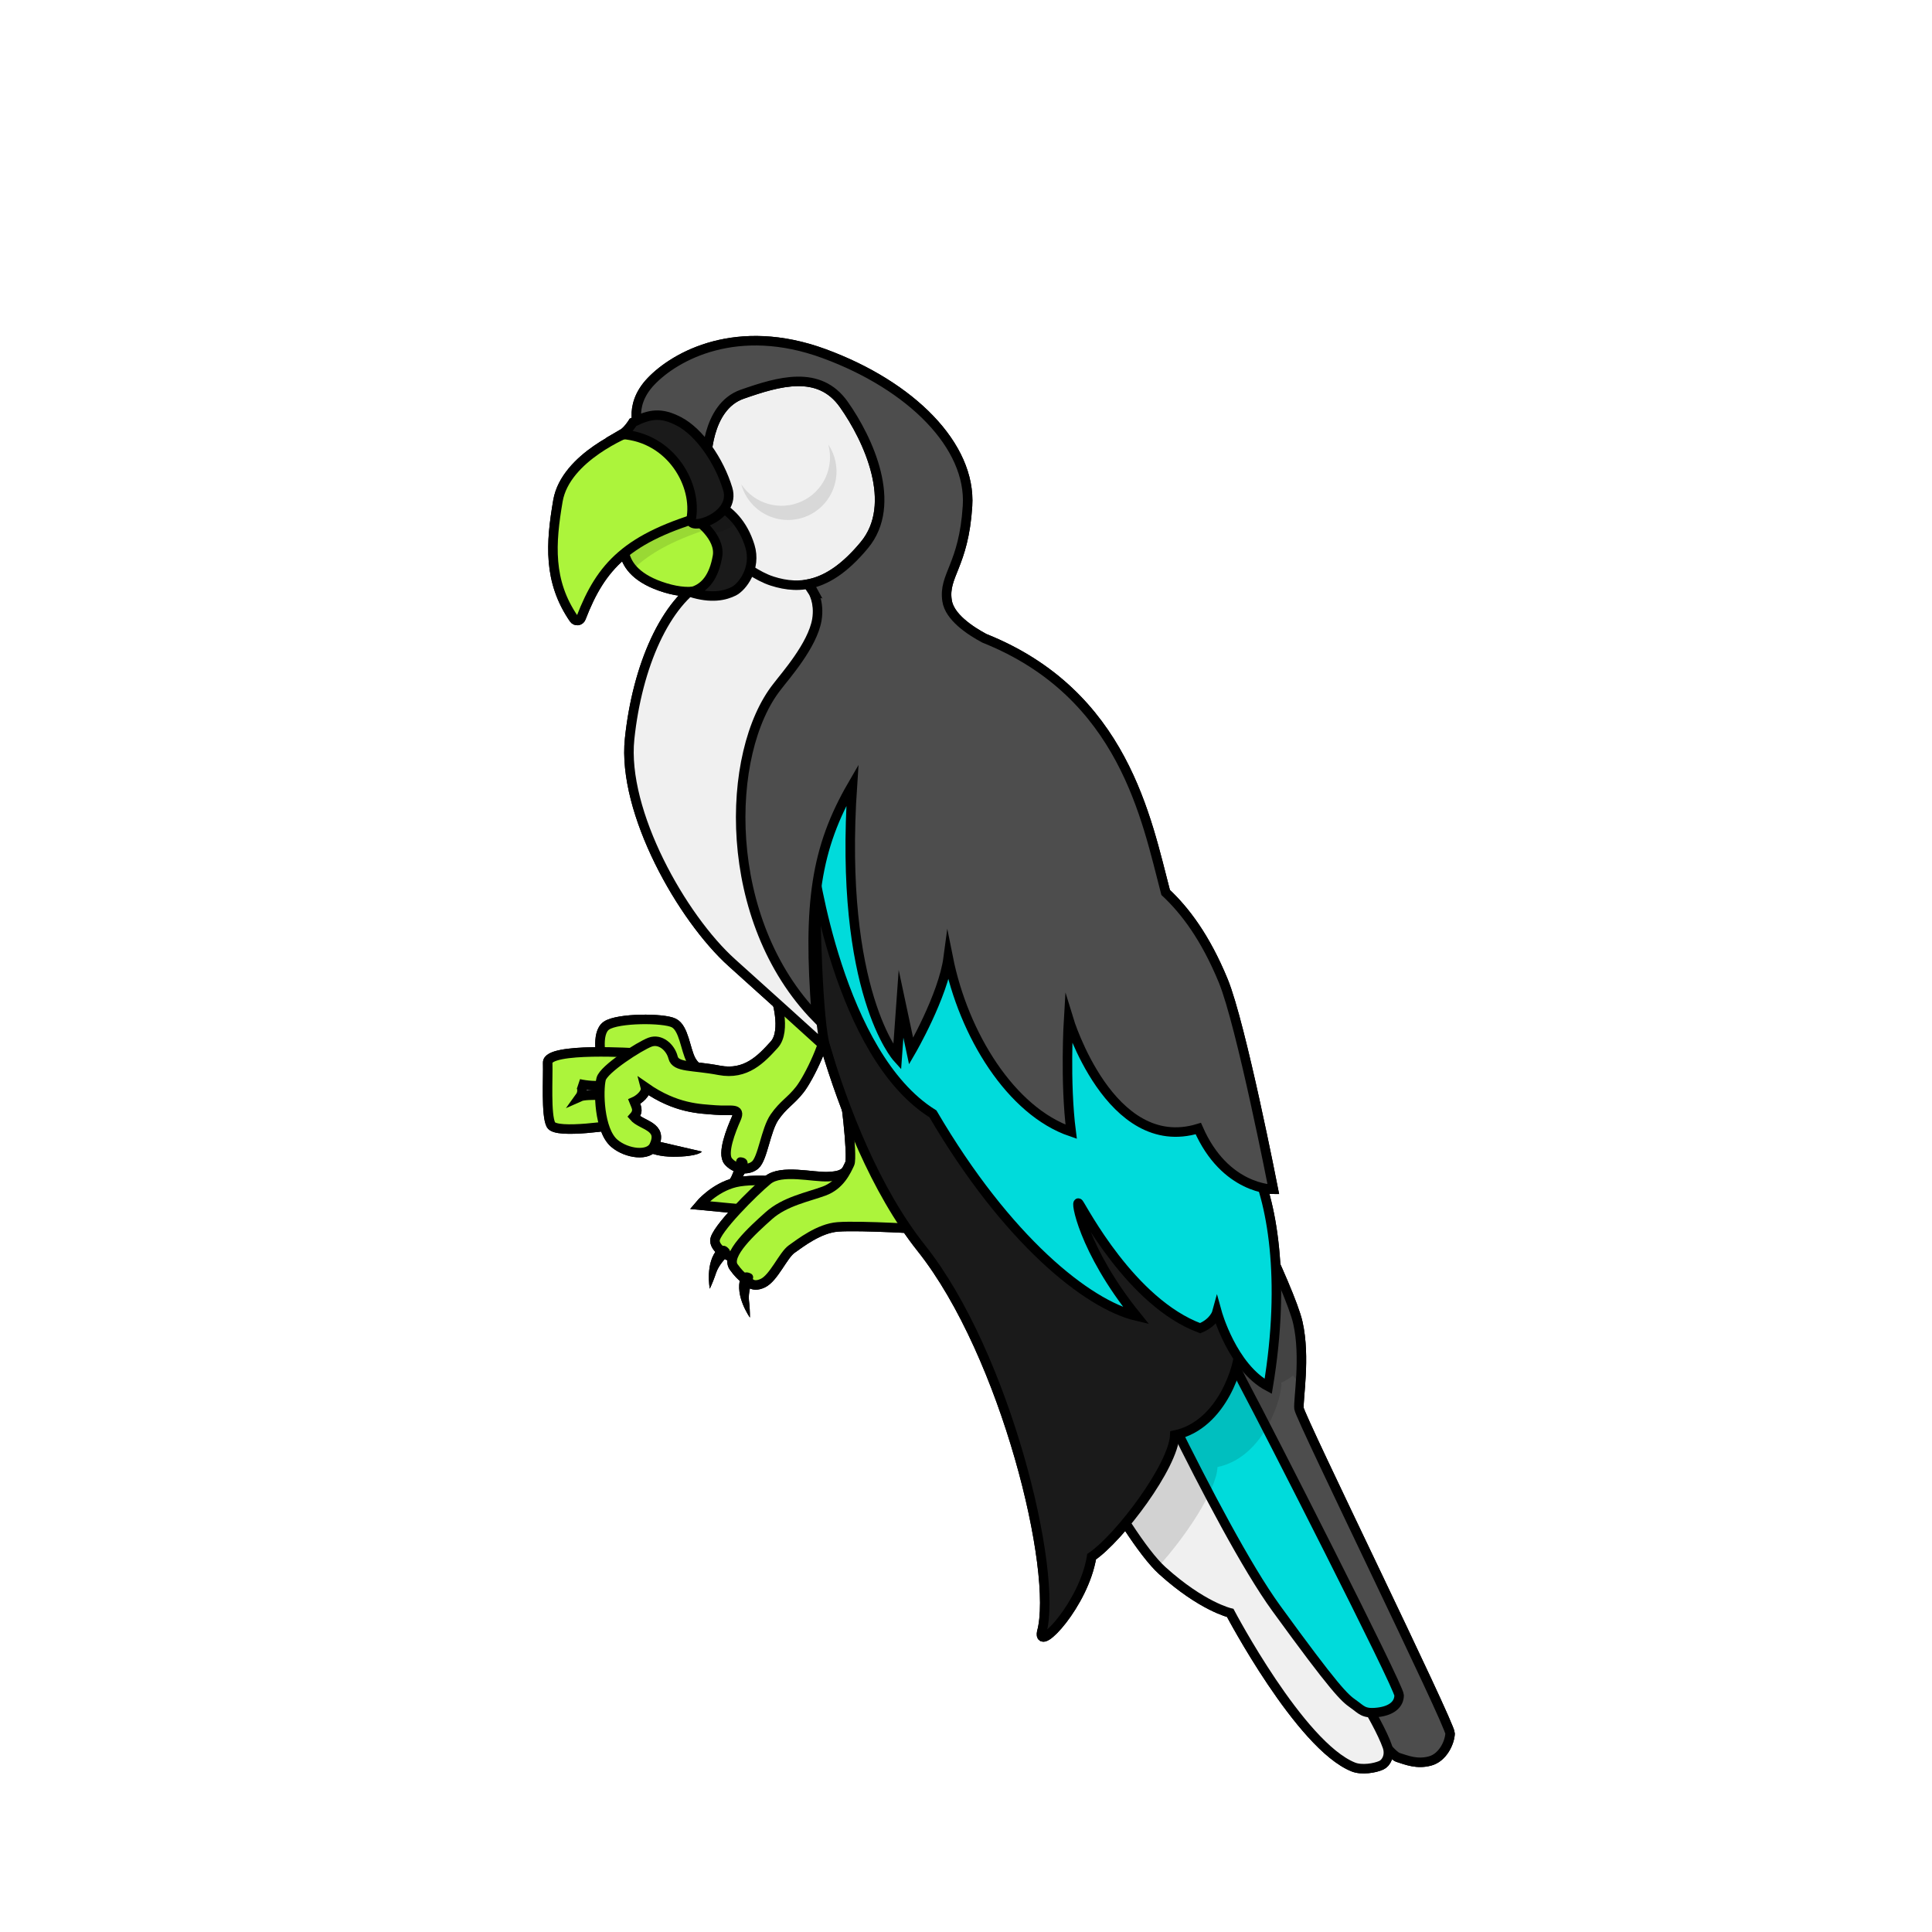
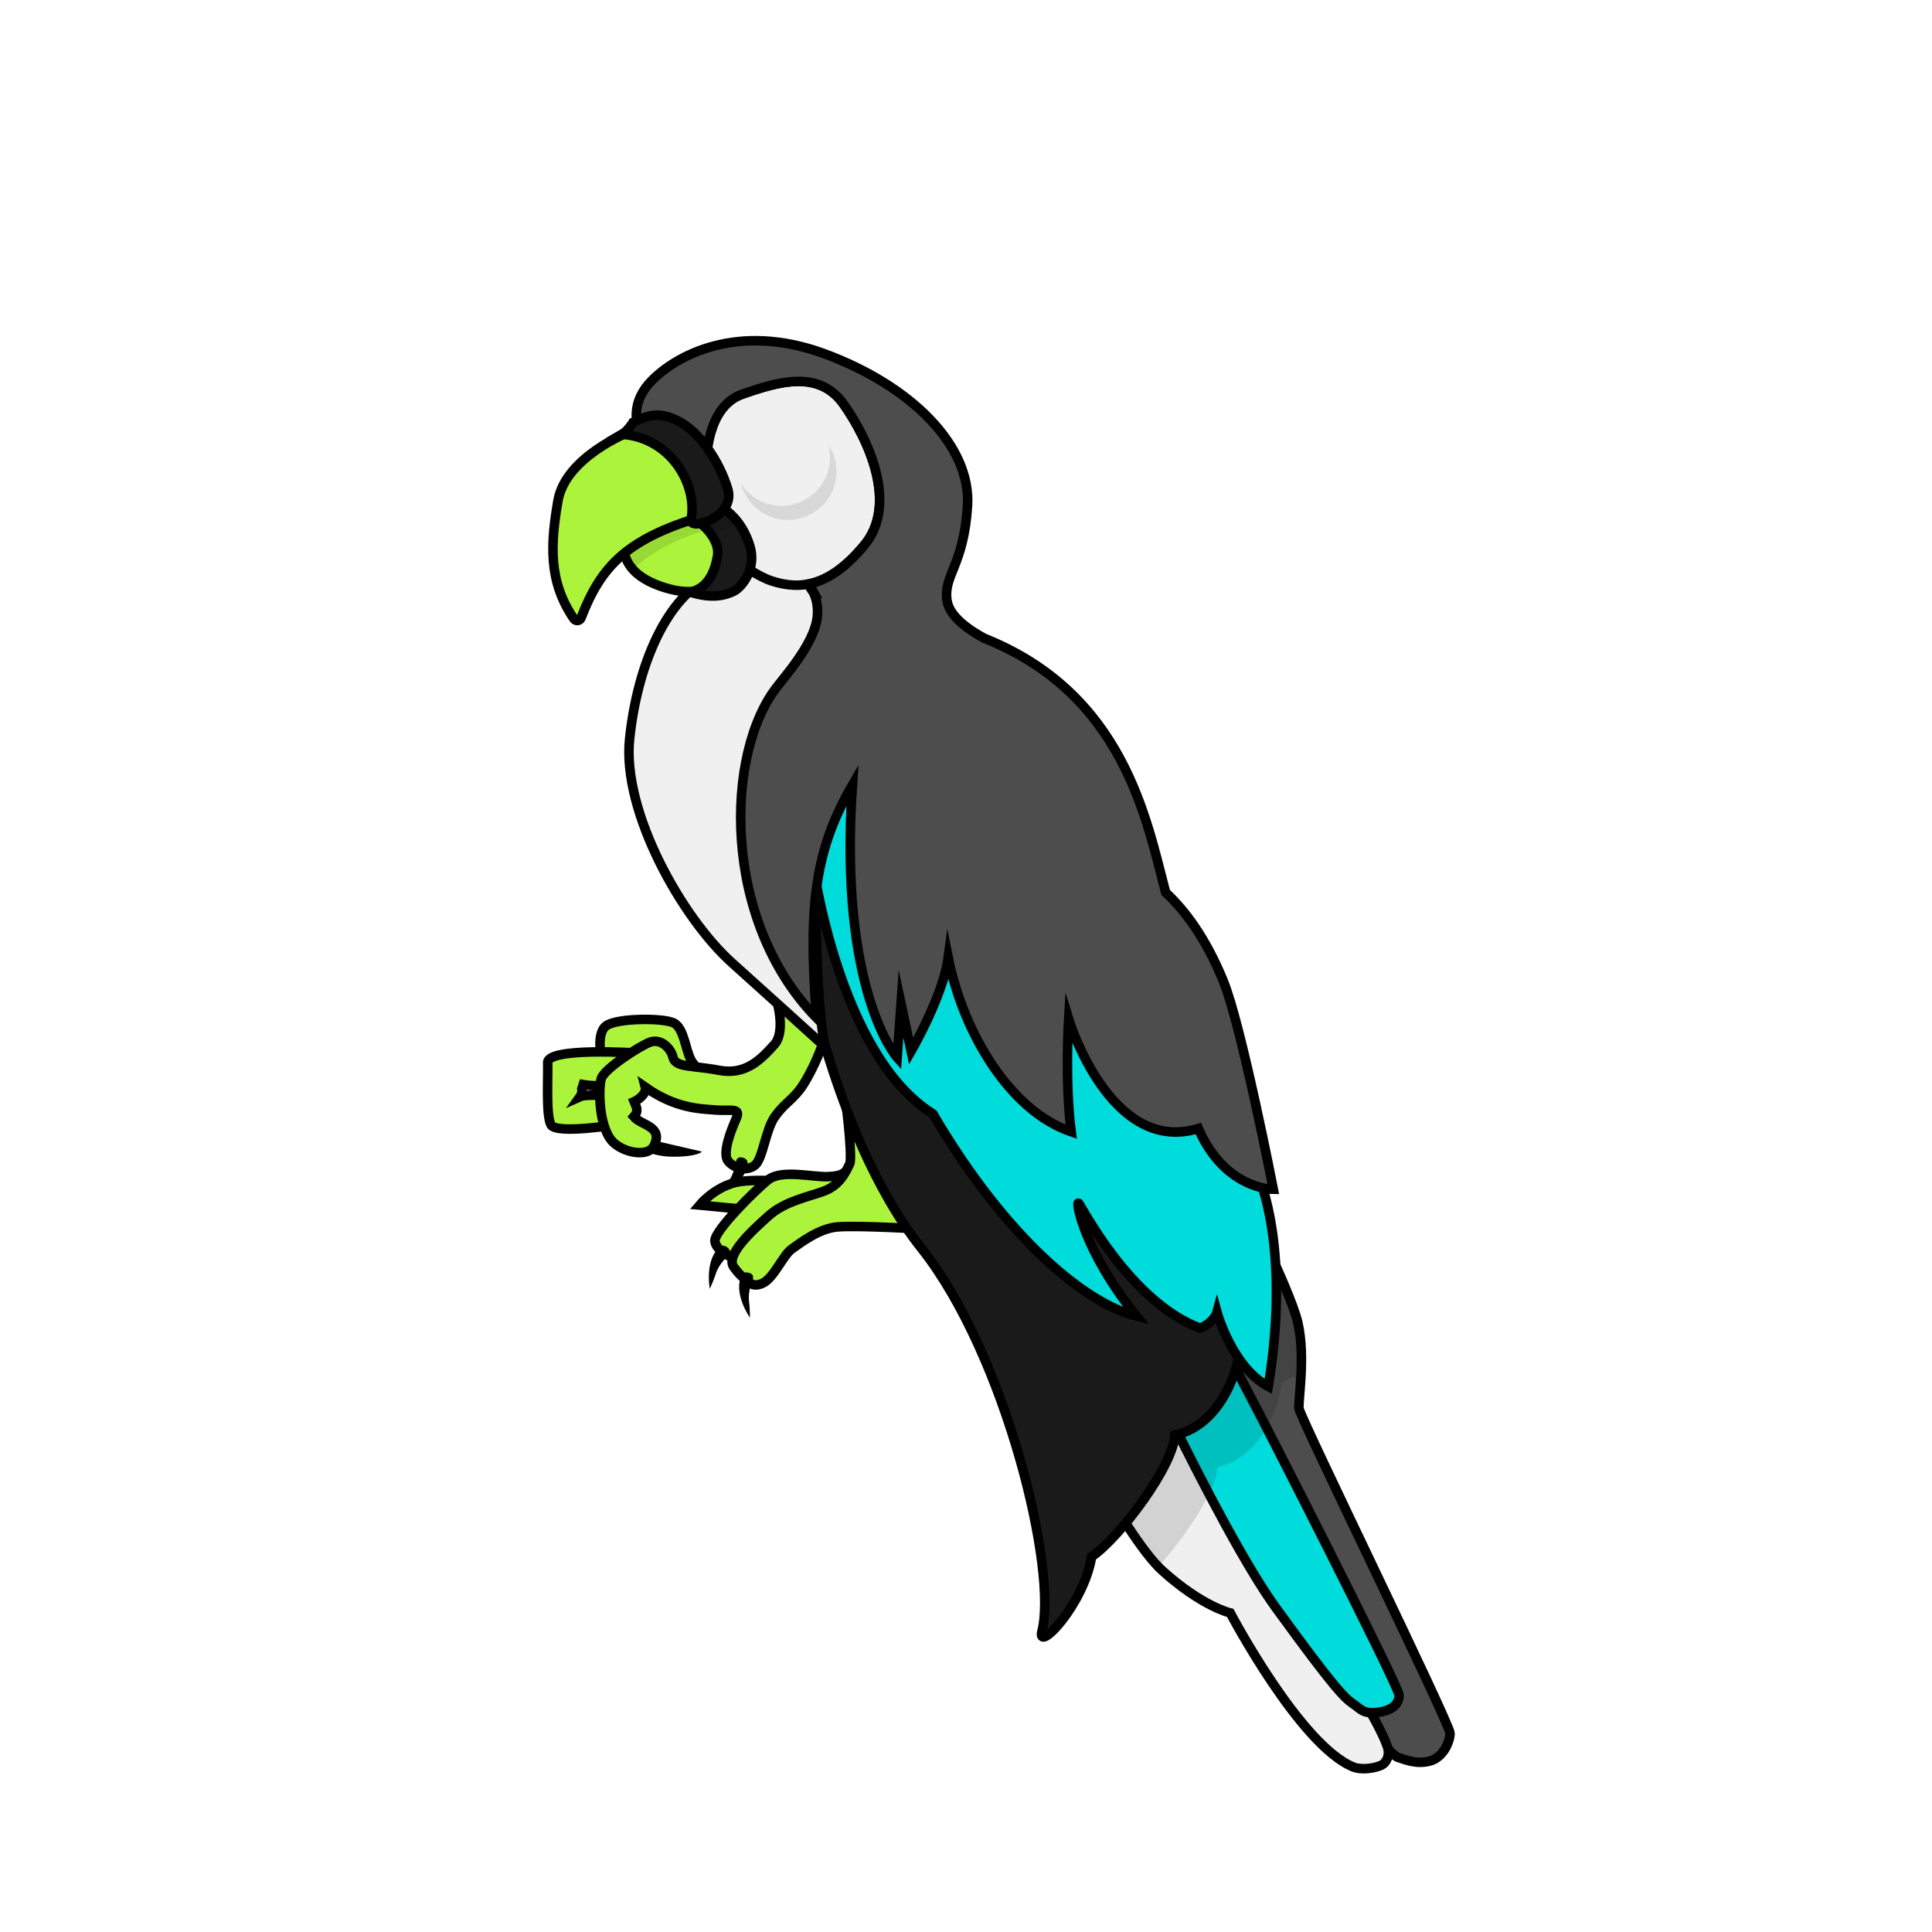
<svg xmlns="http://www.w3.org/2000/svg" viewBox="0 0 880 880">
  <defs>
    <style>
      .cls-1 {
        isolation: isolate;
      }
      .cls-2,
      .cls-3,
      .cls-4,
      .cls-8,
      .cls-9 {
        stroke: #000;
        stroke-miterlimit: 10;
      }
      .cls-2,
      .cls-3,
      .cls-4,
      .cls-8,
      .cls-9 {
        stroke-width: 4.33px;
      }
      .cls-10,
      .cls-11,
      .cls-5 {
        mix-blend-mode: multiply;
      }
      .cls-5 {
        opacity: 0.31;
      }
      .cls-6 {
        fill: #979797;
      }
      .cls-10 {
        opacity: 0.25;
      }
      .cls-11 {
        opacity: 0.27;
      }
    </style>
  </defs>
  <g class="cls-1">
    <g id="Tail">
      <path class="cls-2" style="fill: #4d4d4d" d="M619.94,780.71s12.83,18.49,16.88,19.78,8.64,3.19,14.52,1.62,9-8.46,9.15-12.54-68.36-143.87-68.81-148,3.06-23.23-.52-39.09-32.67-73.35-32.67-73.35l-31,38.68Z" />
      <path class="cls-3" style="fill: #f0f0f0" d="M477,629.75s34.39,69.37,52.46,85.69,30.9,19.23,30.9,19.23,31.78,60.35,56,70.15c3.87,1.57,9.93.55,12.82-.78,2.19-1,4.16-4.43,2.72-8.55C623.28,771,565.57,692.36,550.6,668.42c-17.49-28-52.65-90-52.65-90Z" />
      <path class="cls-4" style="fill: #00dbdb" d="M506.69,590.31s47.8,105.31,74.61,142.23,31.09,40.8,35,43.52,4.66,4.66,11.27,3.89,9.71-3.89,9.71-7.78-61.4-124.35-69.56-139.51-34.2-71.89-34.2-71.89Z" />
      <g class="cls-5">
        <path class="cls-6" d="M583.63,629.75A23.59,23.59,0,0,0,589,626.5a46.48,46.48,0,0,1,3.26,4.84c.6-8,1.1-19-1.12-28.83-3.58-15.86-32.67-73.35-32.67-73.35L477,629.75s32.08,64.71,50.56,83.83c12.4-13.51,26.53-34.77,27-45.36C576.64,663.56,584.22,635,583.63,629.75Z" />
      </g>
    </g>
-     <g id="Body">
+     <g id="feet">
      <path class="cls-8" style="fill: #acf43b" d="M323.5,489.56s-6.12-1.75-8.74-6.7-3.21-14.58-7.87-16.91-25.36-2.33-30.61,1.17-2,16.61-2,16.61Z" />
      <path class="cls-8" style="fill: #acf43b" d="M290.27,479.65s-41-2.77-40.8,4.37-.83,23.73,1.46,28.27,30.54-.11,30.54-.11l-.86-13s-13.42-1-16.4.33c1.57-2.18.83-5.29-.51-5.87,7.62,1.77,16.89.45,16.89.45Z" />
      <path d="M290,521.62s5,5.25,16.61,5.25,13.12-2.34,13.12-2.34L292,518.12Z" />
      <path class="cls-8" style="fill: #acf43b" d="M353.23,453.71s5.24,15.74-.59,22.15-12.82,14-25.06,11.66-19.82-1.17-21-5.83-5.82-8.74-10.49-7S275,486.9,273.81,491.45c-1.32,5.25-1,23.32,6,29.3,5.68,4.84,15.73,6,18.07,1.16,4.37-9-5.68-9.18-9.18-13.26,2.48-2.77,1-4.66.15-6.85,2-.87,5.83-3.79,5.1-6.56,14,9.77,24.92,9.77,31.91,10.35s11.8-1.31,9.47,3.94-6.55,15.88-3.64,19.38,8.74,4.66,12.24,1.75,4.81-16,8.89-21.86,7.43-7.29,11.51-12.54,12.83-22.73,12.83-32.64S353.23,453.71,353.23,453.71Z" />
      <path d="M337.35,527.14a1.91,1.91,0,0,0-2,1.55c-.46,2.51-1.41,6.62-3.55,9.46a65.12,65.12,0,0,0-4.33,6.43s11-4.82,12.94-13.35C341.12,528,339,527.25,337.35,527.14Z" />
      <path class="cls-8" style="fill: #acf43b" d="M366.05,539s-21.37-2.72-31.09-.39-16.32,10.3-16.32,10.3L351.09,552Z" />
      <path class="cls-8" style="fill: #acf43b" d="M389.76,527c-4.28,7.39-5.44,8.55-12.44,8.94s-21.37-3.5-27.59,1.56-24.09,22.92-24.09,27.59,9.32,8.93,10.1,7.77c.47-.71,33.62-17.57,47.41-29.15C392.13,536.13,389.76,527,389.76,527Z" />
      <path class="cls-8" style="fill: #acf43b" d="M383.54,493.16c1.16.77,5,33.8,3.5,36.91s-4.28,9.72-11.66,12.44-17.88,4.66-25.26,11.27-19.82,17.87-15.93,23.31,6.6,6.22,6.6,6.22,1.56,3.5,6.61,1.17,9.33-12.83,13.21-15.55,12.45-9.47,21-10.1c10.49-.78,41.19,1.17,41.19,1.17Z" />
      <path d="M332.1,569a1.92,1.92,0,0,1-.14,2.54c-1.81,1.8-4.67,4.9-5.8,8.27A65.15,65.15,0,0,1,323.3,587S321,575.16,327,568.77C329.26,566.35,331.08,567.68,332.1,569Z" />
      <path d="M342,580.09a1.89,1.89,0,0,1,.93,2.35c-.88,2.4-2.17,6.41-1.79,9.95a63.72,63.72,0,0,1,.44,7.75s-7-9.79-4.29-18.1C338.27,578.9,340.48,579.34,342,580.09Z" />
+     </g>
+     <g id="Body">
      <path class="cls-9" style="fill: #1a1a1a" d="M572.4,597.69c0-9.91-195.86-249.48-195.86-249.48l-7.43,63.21-3.06,26A407.43,407.43,0,0,0,376,477c8.41,27.93,22.52,64.95,43.69,91.57,38.47,48.39,62.37,147.48,54.79,174.88-1.75,9.32,19.24-12.83,22.74-34.39,12.82-8.75,37.3-41.39,37.88-55.38,22.16-4.66,29.73-33.23,29.15-38.47C574.15,610.51,572.4,607.6,572.4,597.69Z" />
      <path class="cls-4" style="fill: #00dbdb" d="M370.13,392.51s11.66,88,54.8,114.83c33.8,57.71,70.53,86.85,92.68,92.1-24.48-30.31-28-53.63-26.23-51.3s23.81,45.17,55.28,56.83c6.42-2.62,7.67-7.28,7.67-7.28s6.91,25.06,23.32,33.81c8.16-49,1.75-85.11-7.58-103.18S391.7,316.15,391.7,316.15Z" />
      <path class="cls-3" style="fill: #f0f0f0" d="M372.46,281.75c1.75-18.65-14.57-22.15-14.57-22.15s-18.65-5.24-36.72,4.67-30.9,39.05-34.39,72.28,23.9,81.6,46.63,102C349.83,453.29,367.47,469.25,376,477,369.12,454.14,370.71,300.41,372.46,281.75Z" />
      <path class="cls-3" style="fill: #f0f0f0" d="M321.75,210.64s-.39-25.26,16.32-31.09,35-11.27,46.25,4.66,24.87,45.47,9.32,64.12-28.75,20.6-42,16.33-29.92-21.77-29.92-21.77Z" />
      <path class="cls-2" style="fill: #4d4d4d" d="M557.16,446.71c-8.16-19.82-17.49-32.06-26.23-40.22-8.72-33.12-19-90.37-82.56-115.75-6.67-3.57-15.93-9.77-17-17.15-1.75-11.66,7.58-15.74,9.32-43.13s-25.64-54.8-65.28-69.37-67.81,1-78.89,12.63-5.05,22.93-5.05,22.93l30.31,32.22V210.64s-.39-25.26,16.32-31.09,35-11.27,46.25,4.66,24.87,45.47,9.32,64.12c-9.13,11-17.45,16.15-25.45,17.7a17.74,17.74,0,0,1,2.14,3.17l-.29-.08s3.35,5,2,13.19c-2,11.68-14.5,25.67-18,30.33-23.9,30-25.62,106.49,17.87,151,0-.56-.08-1.1-.13-1.66-3.87-50.18-.27-75.6,16.45-104.43-6.41,94.43,20.4,124.16,20.4,124.16l1.75-24.48L415,478.78s14.57-25.07,16.9-42.56c7,35,28.56,69.95,56,79.28-2.92-22.73-1.17-51.3-1.17-51.3s18.86,62.08,59.08,49.84C558,542,580,541.73,580,541.73S565.32,466.53,557.16,446.71Z" />
      <path class="cls-8" style="fill: #acf43b" d="M285.22,242.89s-7.77,17.1,17.88,24.87,29.53-13.21,29.53-13.21L320.2,229.68Z" />
      <path class="cls-9" style="fill: #1a1a1a" d="M317.09,236.68s11.27,7.77,9.71,16.71-5.44,14.76-12.43,16.32c9.71,3.11,15.93,1.55,19.82-.39s10.49-10.49,7.38-20.6-9.33-16.32-15.54-19S317.09,236.68,317.09,236.68Z" />
      <g class="cls-10">
        <path class="cls-6" d="M377.27,202.46a22.08,22.08,0,0,1-39.63,18.14,22.08,22.08,0,1,0,39.63-18.14Z" />
      </g>
      <g class="cls-11">
        <path class="cls-6" d="M335.9,237.58a25.75,25.75,0,0,0-9.87-7.9,4.75,4.75,0,0,0-5.4.87l-.43-.87-35,13.21a15.8,15.8,0,0,0,3.06,16.47c7.62-7.32,18.11-13.13,33.85-18.26C321.65,244.5,330.75,242.79,335.9,237.58Z" />
      </g>
      <path class="cls-8" style="fill: #acf43b" d="M286.78,196.65s-29.2,11.36-32.65,31.48c-3.31,19.35-4.53,36.6,7.28,53.74a1.86,1.86,0,0,0,3.25-.4c9.11-23.61,20.84-36.6,58.26-47.13C341.57,229.1,314.76,183.24,286.78,196.65Z" />
      <path class="cls-9" style="fill: #1a1a1a" d="M288.33,192.37s-2.33,3.89-5.05,5.45c22.54,1.55,34.58,23.31,31.48,38.86-1.17,5.44,20.59-1.17,16.71-14s-12.92-25.87-22.15-30.7C301.15,187.71,296.1,188.49,288.33,192.37Z" />
    </g>
  </g>
-   <use href="#BGs" />
-   <use href="#Tail" />
-   <use href="#Perch" />
-   <use href="#Body" />
-   <use href="#Neck" />
-   <use href="#Head" />
-   <use href="#Eye" />
</svg>
